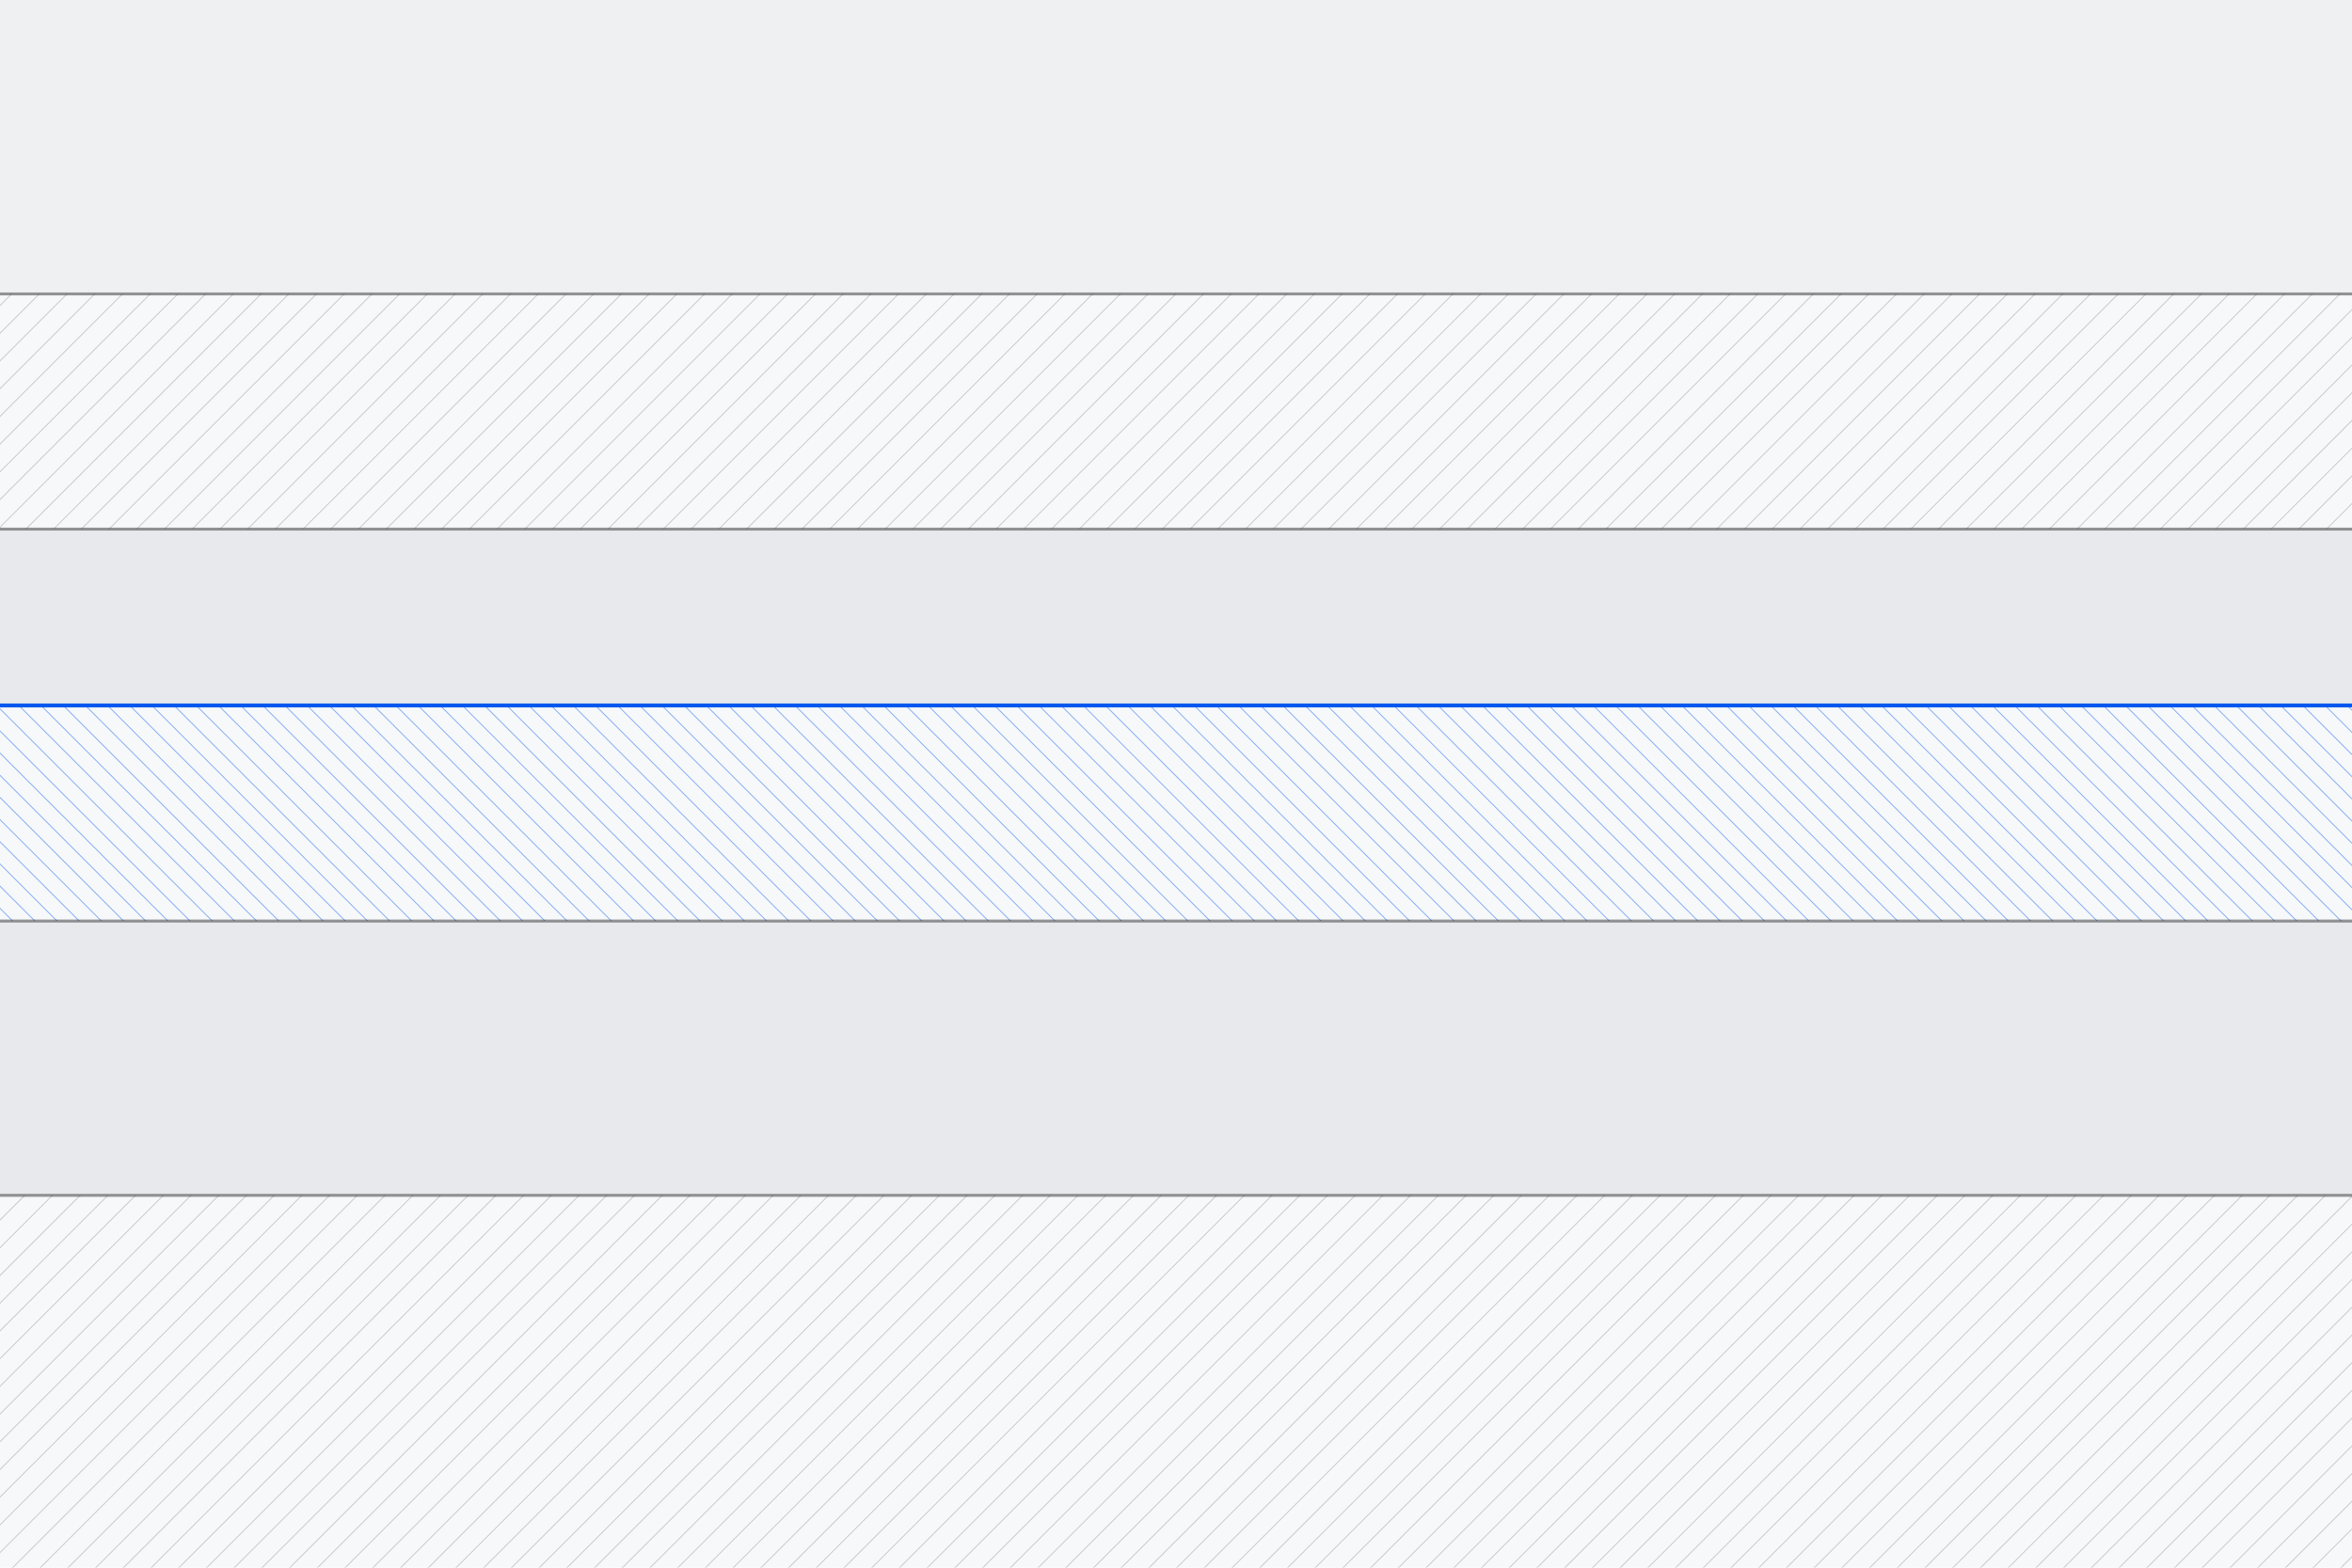
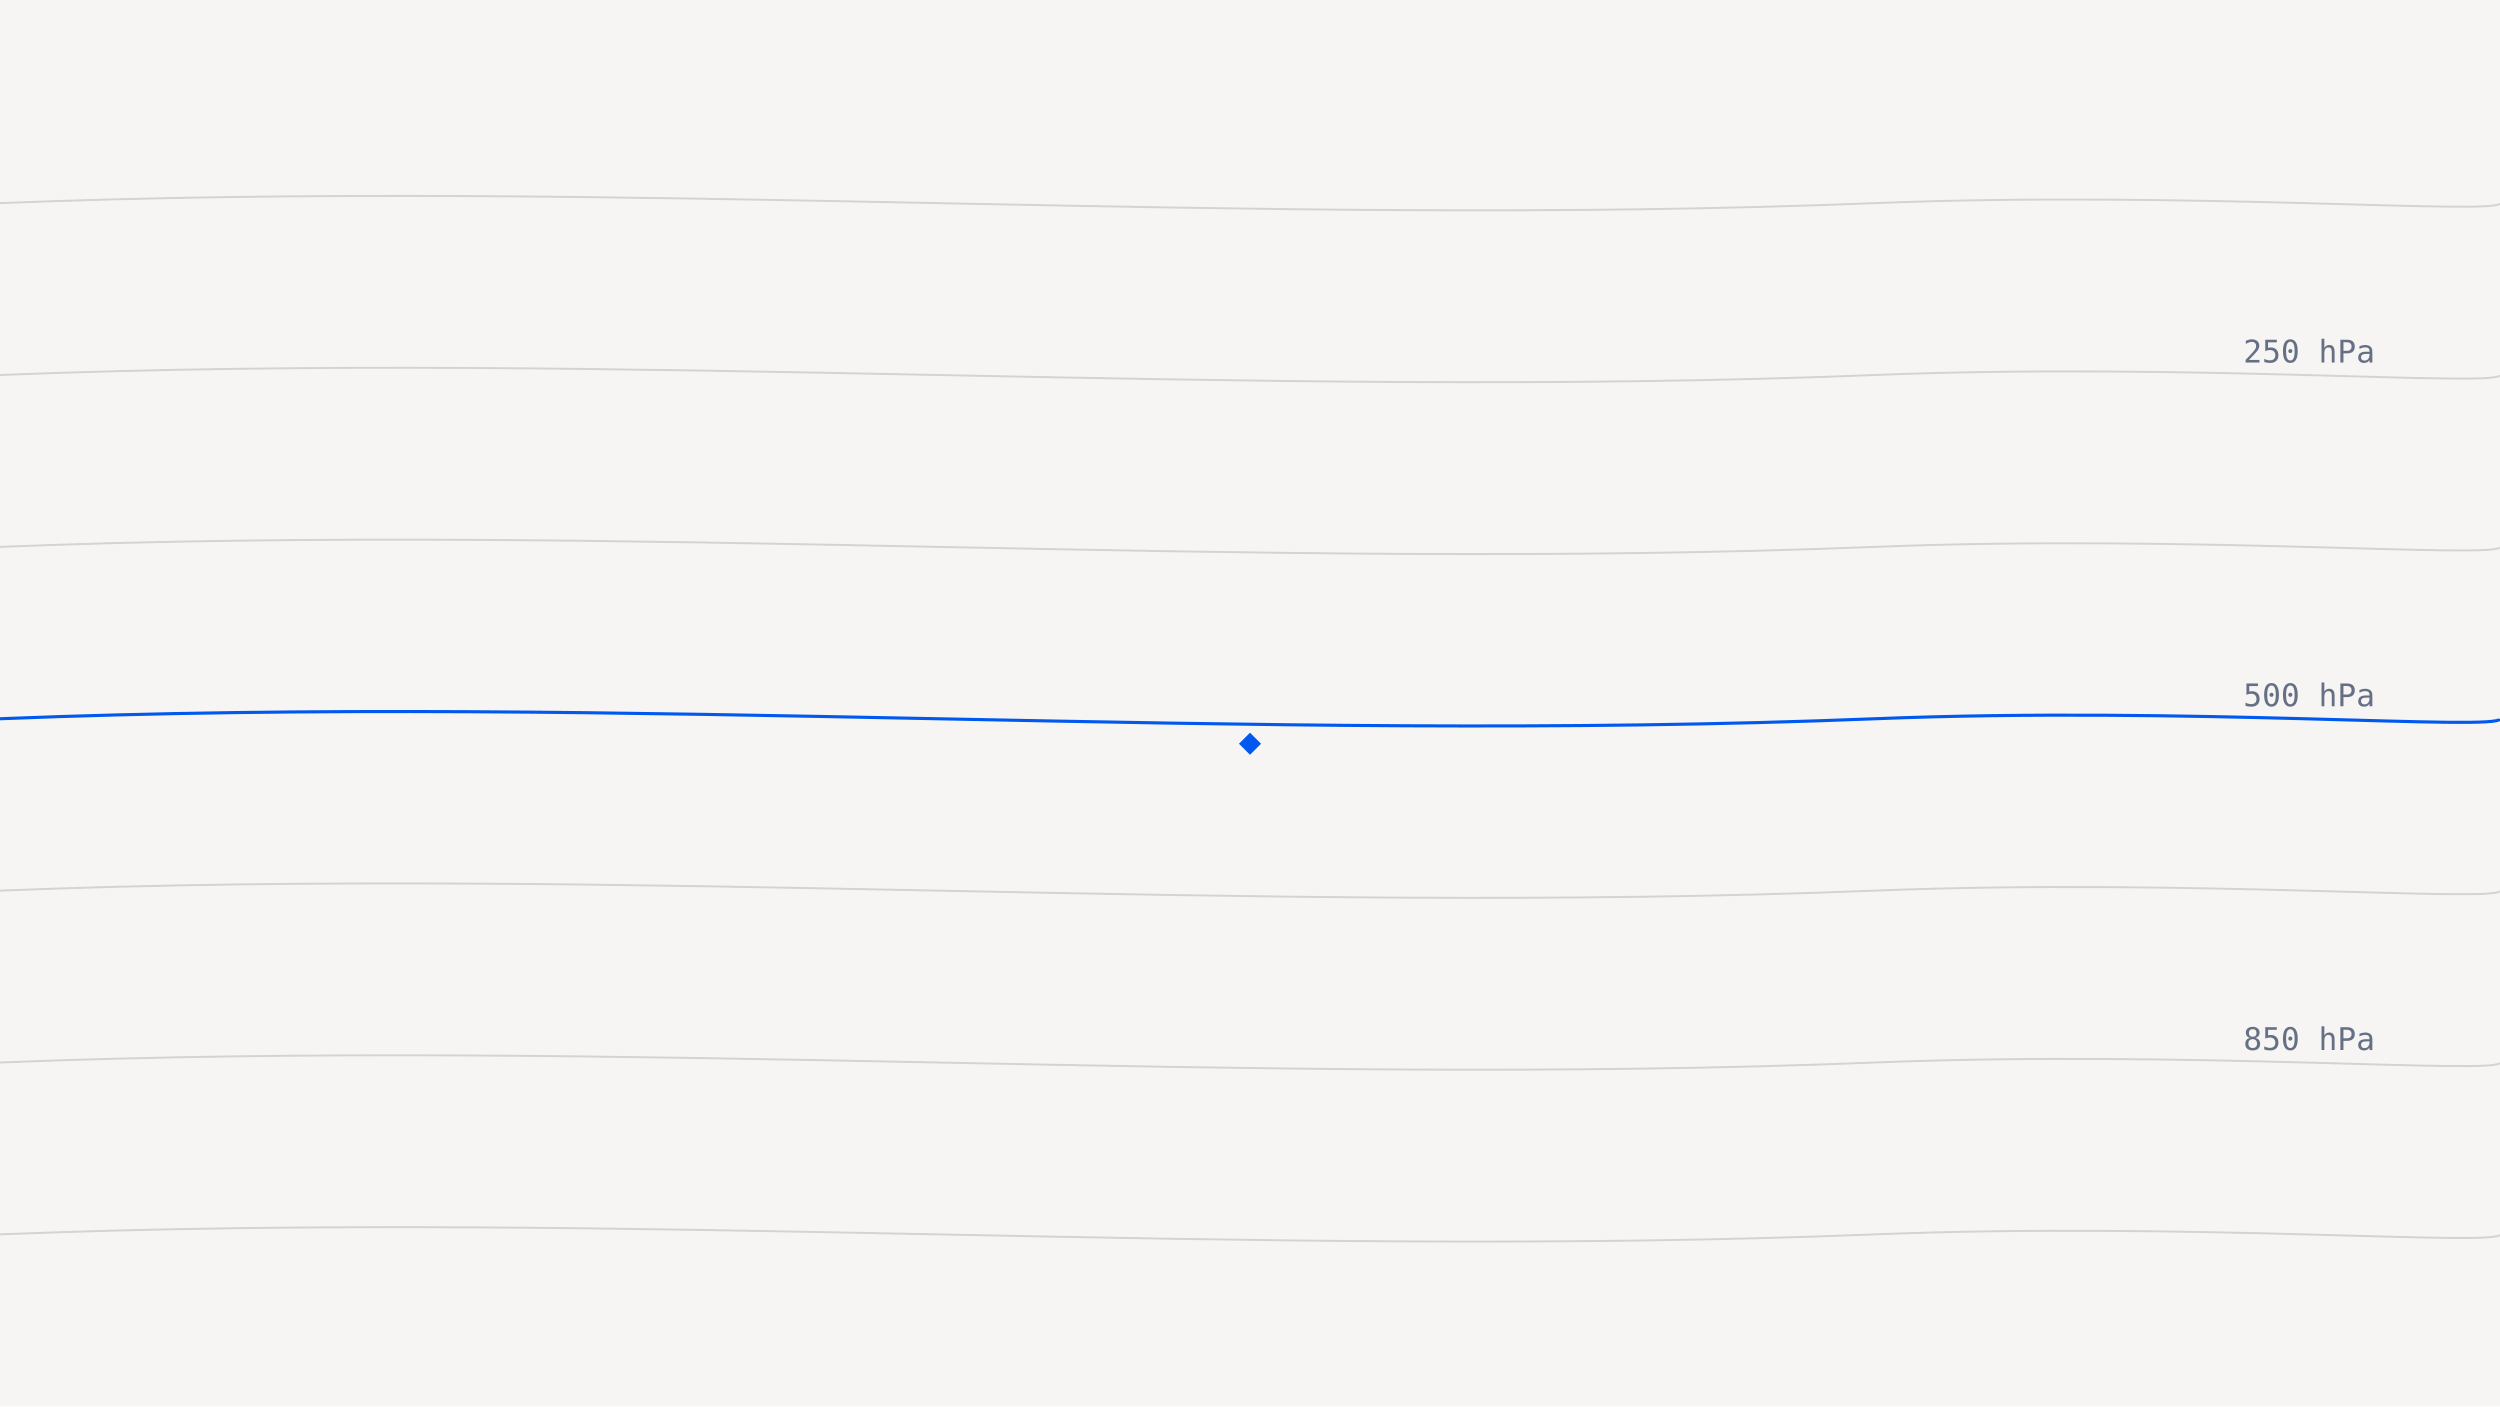
- <svg xmlns="http://www.w3.org/2000/svg" viewBox="0 0 1200 800" preserveAspectRatio="xMidYMid slice" role="img" aria-label="Abstract layered strata section">
-   <rect width="1200" height="800" fill="#f7f8f9" />
-   <defs>
-     <pattern id="hatch" width="10" height="10" patternTransform="rotate(45)" patternUnits="userSpaceOnUse">
-       <line x1="0" y1="0" x2="0" y2="10" stroke="#1a1b1c" stroke-opacity="0.18" stroke-width="1" />
-     </pattern>
-     <pattern id="hatch2" width="8" height="8" patternTransform="rotate(-45)" patternUnits="userSpaceOnUse">
-       <line x1="0" y1="0" x2="0" y2="8" stroke="#0058ef" stroke-opacity="0.4" stroke-width="1" />
-     </pattern>
-   </defs>
-   <rect x="0" y="0" width="1200" height="150" fill="#eef0f2" />
-   <rect x="0" y="150" width="1200" height="120" fill="url(#hatch)" />
-   <rect x="0" y="270" width="1200" height="90" fill="#e7e9ec" />
-   <rect x="0" y="360" width="1200" height="110" fill="url(#hatch2)" />
-   <rect x="0" y="470" width="1200" height="140" fill="#e7e9ec" />
-   <rect x="0" y="610" width="1200" height="190" fill="url(#hatch)" />
-   <g stroke="#1a1b1c" stroke-opacity="0.45" stroke-width="1.5">
-     <line x1="0" y1="150" x2="1200" y2="150" />
-     <line x1="0" y1="270" x2="1200" y2="270" />
-     <line x1="0" y1="360" x2="1200" y2="360" />
-     <line x1="0" y1="470" x2="1200" y2="470" />
-     <line x1="0" y1="610" x2="1200" y2="610" />
-   </g>
-   <g stroke="#0058ef" stroke-width="2">
-     <line x1="0" y1="360" x2="1200" y2="360" />
-   </g>
+ <svg xmlns="http://www.w3.org/2000/svg" viewBox="0 0 1600 900" preserveAspectRatio="xMidYMid slice" role="img" aria-label="Atmospheric profile: stacked pressure-level lines with a blue boundary layer.">
+   <rect width="1600" height="900" fill="#f6f5f4" />
+   <path d="M0,130 C400,114 800,146 1200,130 C1400,122 1600,138 1600,130" fill="none" stroke="#1a1b1c" stroke-opacity="0.16" stroke-width="1.25" />
+   <path d="M0,240 C400,224 800,256 1200,240 C1400,232 1600,248 1600,240" fill="none" stroke="#1a1b1c" stroke-opacity="0.16" stroke-width="1.25" />
+   <path d="M0,350 C400,334 800,366 1200,350 C1400,342 1600,358 1600,350" fill="none" stroke="#1a1b1c" stroke-opacity="0.16" stroke-width="1.25" />
+   <path d="M0,460 C400,444 800,476 1200,460 C1400,452 1600,468 1600,460" fill="none" stroke="#0058ef" stroke-width="2" />
+   <path d="M0,570 C400,554 800,586 1200,570 C1400,562 1600,578 1600,570" fill="none" stroke="#1a1b1c" stroke-opacity="0.16" stroke-width="1.25" />
+   <path d="M0,680 C400,664 800,696 1200,680 C1400,672 1600,688 1600,680" fill="none" stroke="#1a1b1c" stroke-opacity="0.16" stroke-width="1.25" />
+   <path d="M0,790 C400,774 800,806 1200,790 C1400,782 1600,798 1600,790" fill="none" stroke="#1a1b1c" stroke-opacity="0.16" stroke-width="1.25" />
+   <text x="1520" y="232" font-family="monospace" font-size="20" fill="#667085" text-anchor="end">250 hPa</text>
+   <text x="1520" y="452" font-family="monospace" font-size="20" fill="#667085" text-anchor="end">500 hPa</text>
+   <text x="1520" y="672" font-family="monospace" font-size="20" fill="#667085" text-anchor="end">850 hPa</text>
+   <rect x="795" y="471" width="10" height="10" fill="#0058ef" transform="rotate(45 800 476)" />
</svg>
